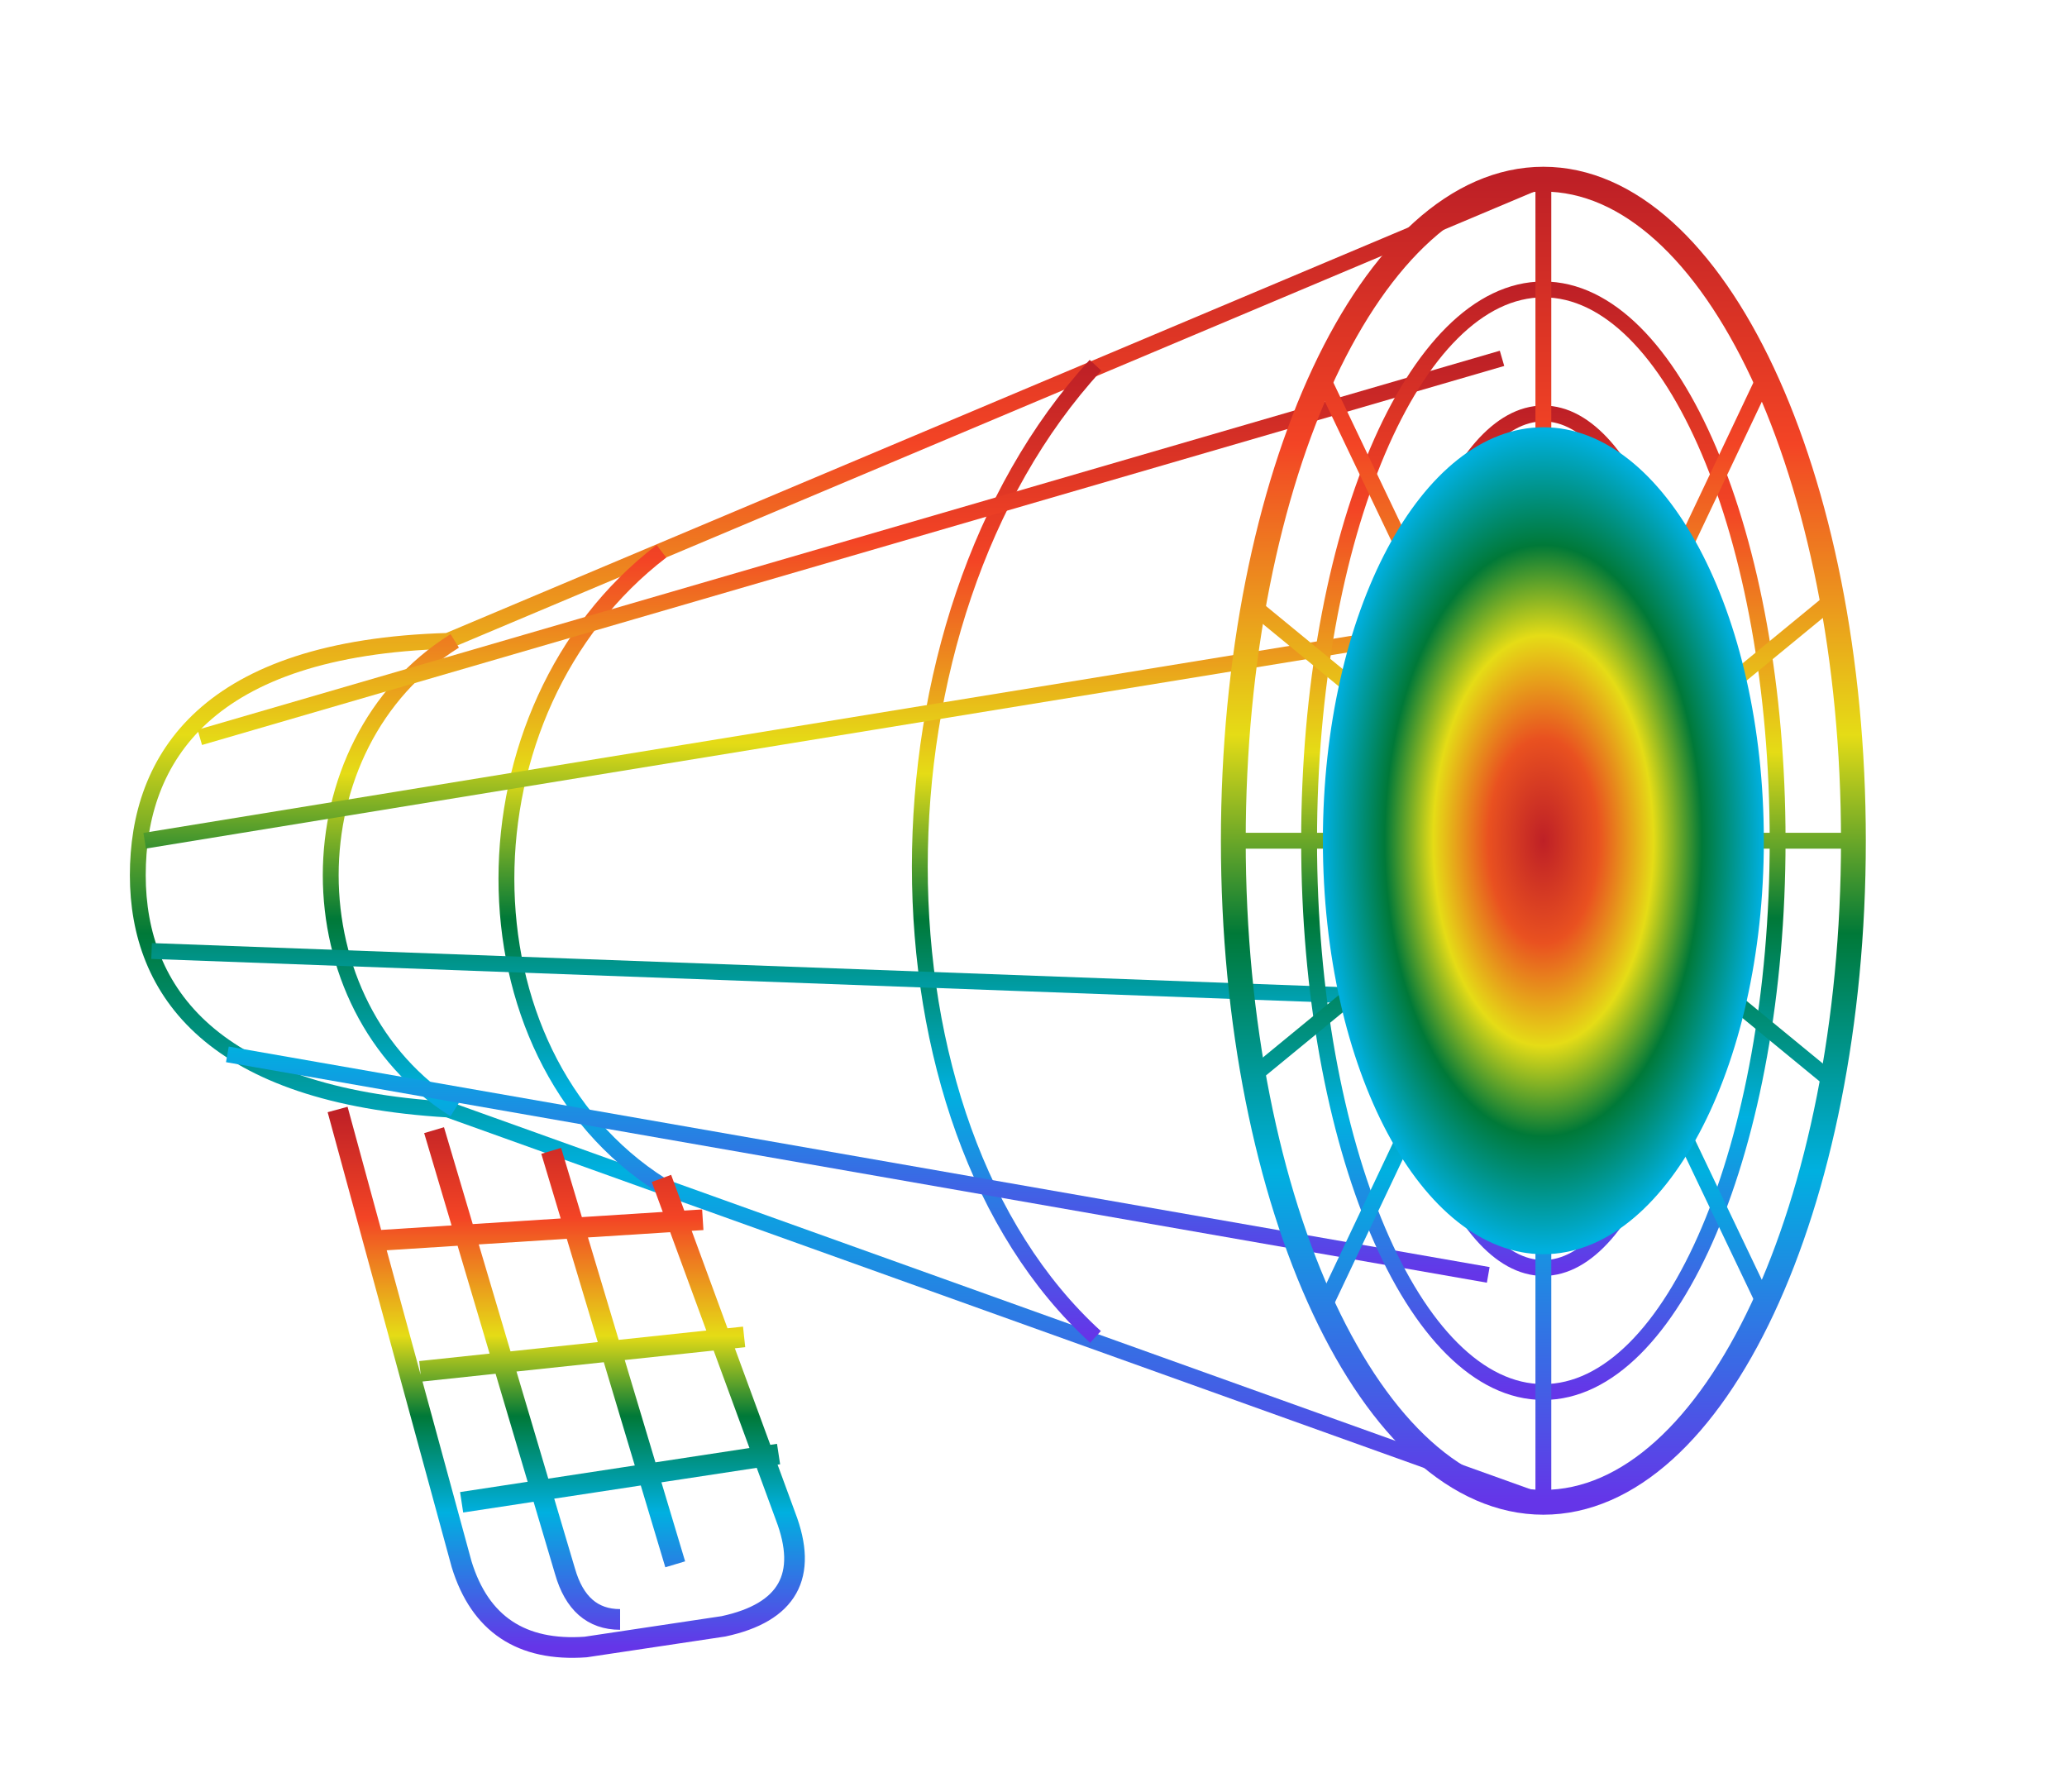
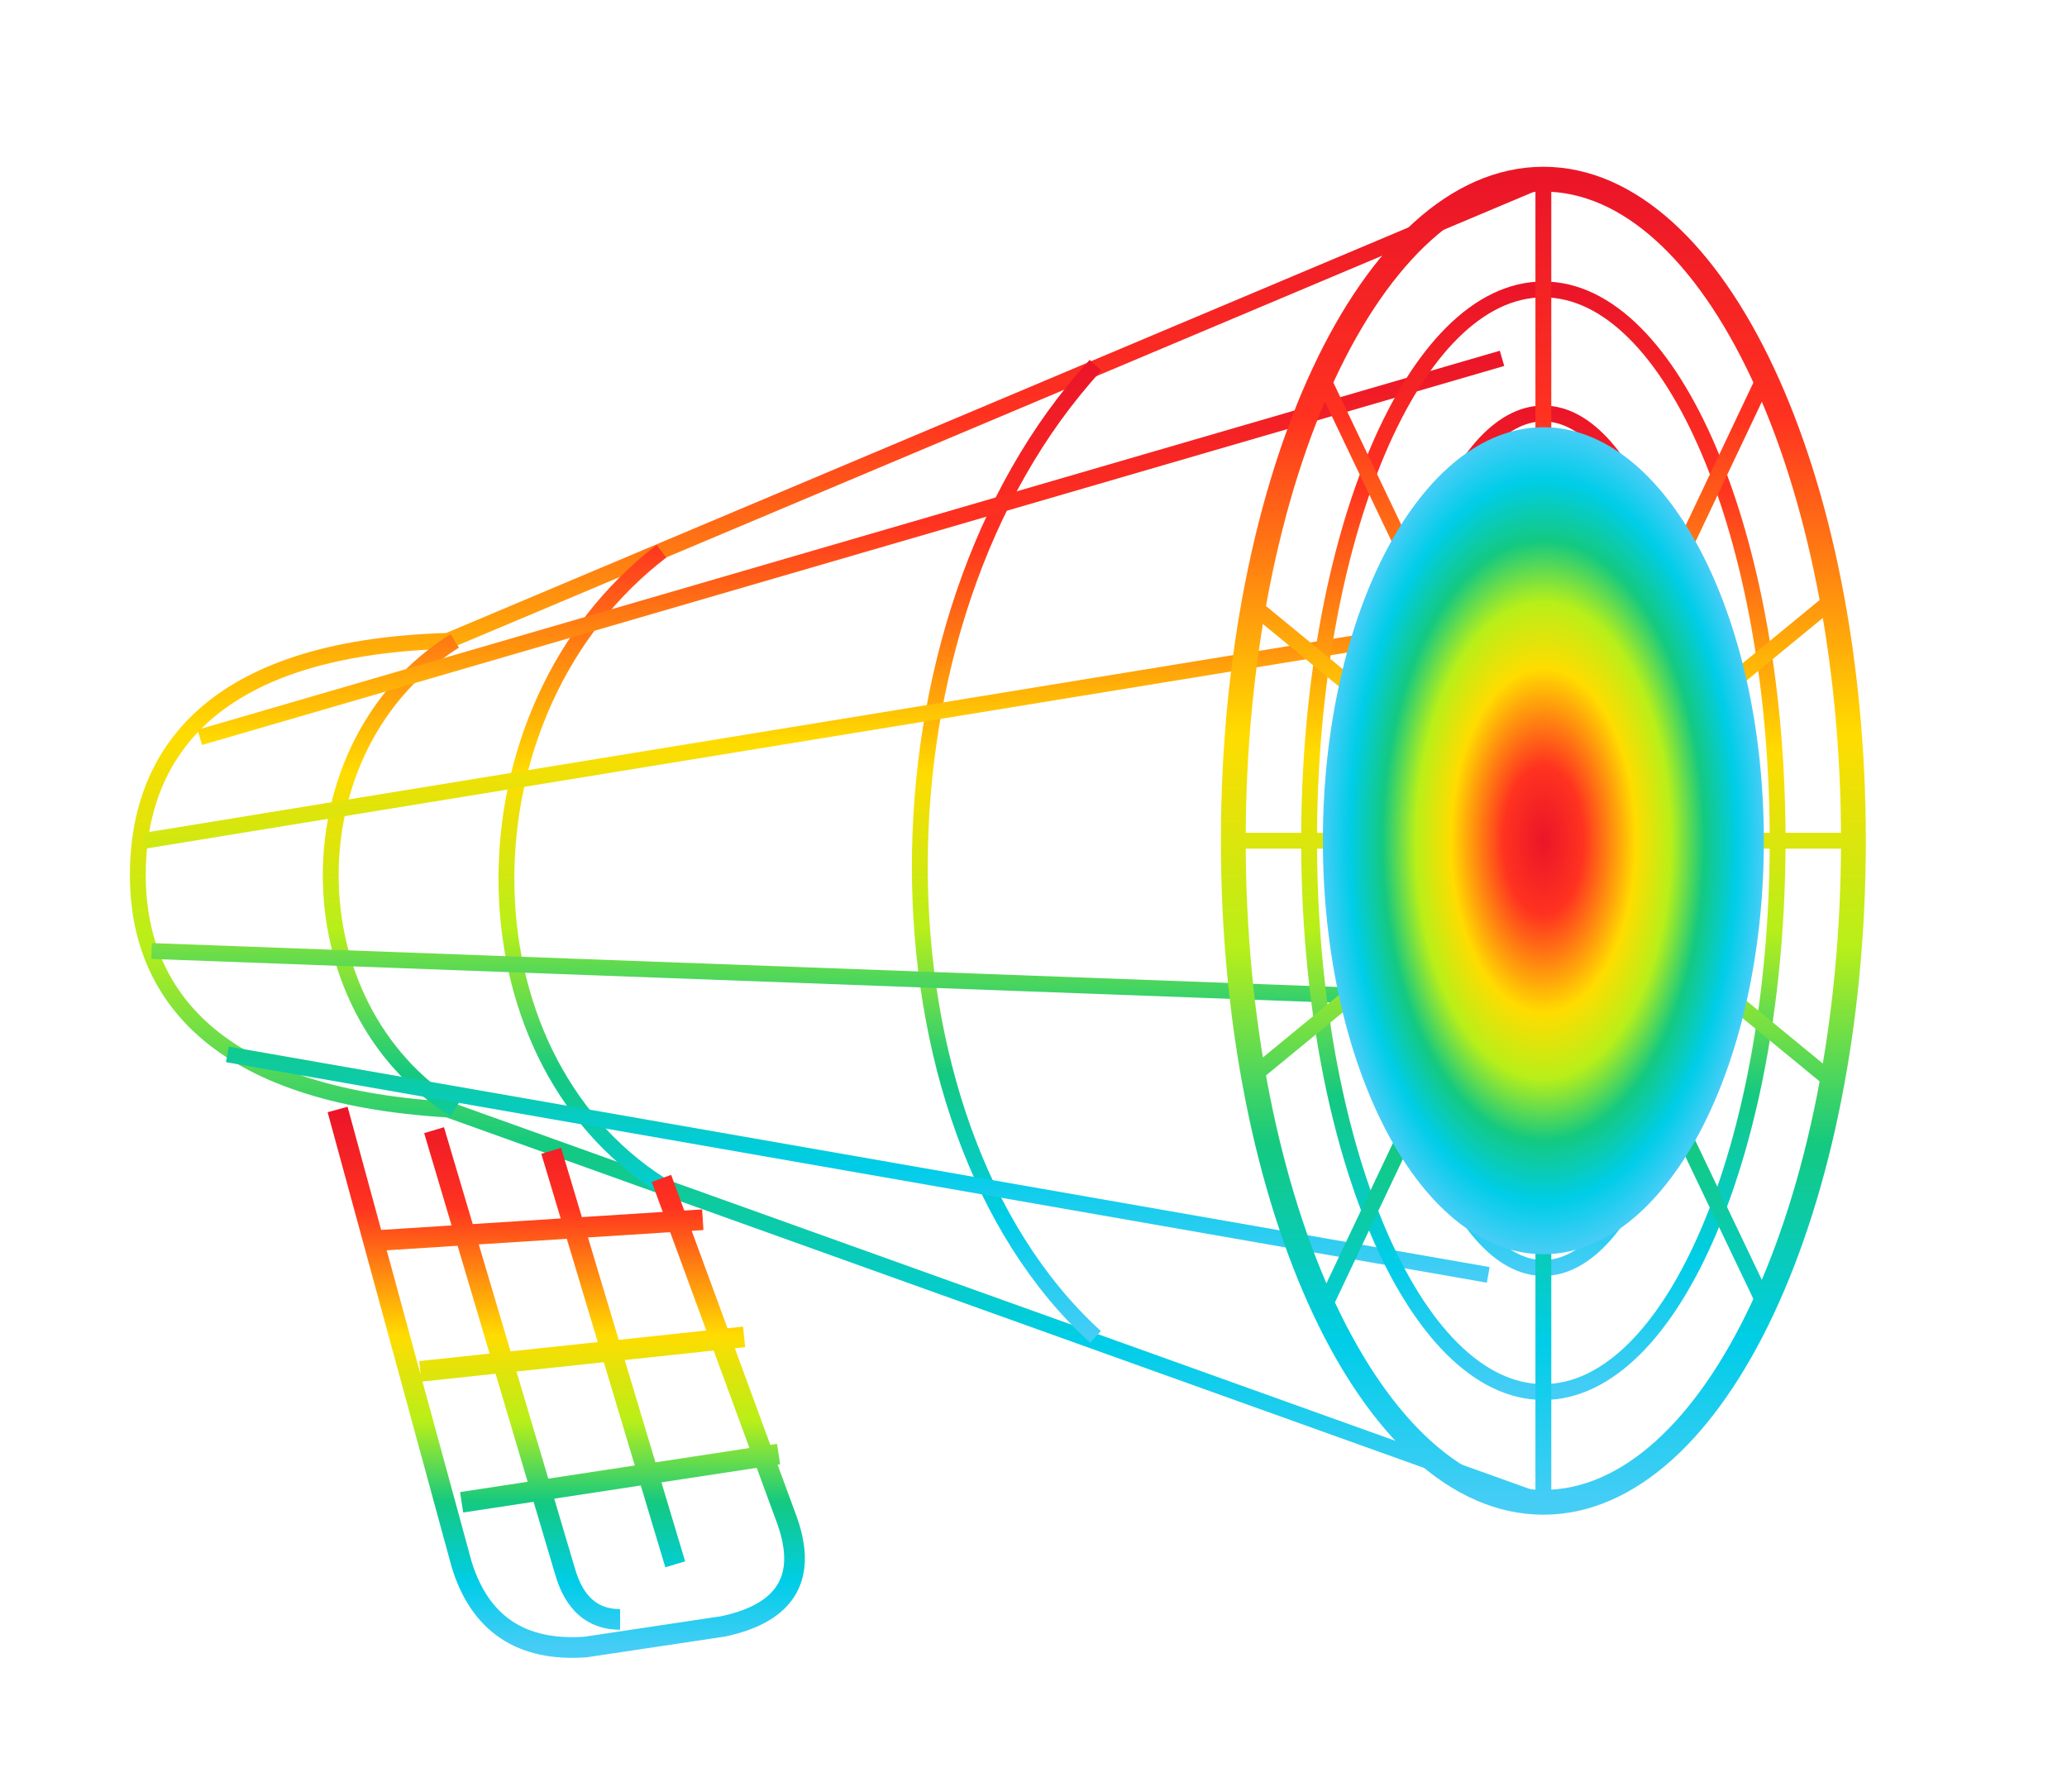
<svg xmlns="http://www.w3.org/2000/svg" viewBox="0 0 300 260" fill="none">
  <defs>
    <linearGradient id="spectrum" x1="0" y1="0" x2="0" y2="1">
-       <stop stop-color="#be2026" />
-       <stop offset=".2" stop-color="#f34425" />
-       <stop offset=".42" stop-color="#e5dc16" />
-       <stop offset=".57" stop-color="#007938" />
-       <stop offset=".75" stop-color="#00b0e0" />
-       <stop offset="1" stop-color="#6535e8" />
+       <stop offset="0" stop-color="#EB1528" />
+       <stop offset="0.18" stop-color="#FF3220" />
+       <stop offset="0.42" stop-color="#FFDC00" />
+       <stop offset="0.58" stop-color="#B8EF19" />
+       <stop offset="0.73" stop-color="#14C980" />
+       <stop offset="0.88" stop-color="#00CDE8" />
+       <stop offset="1" stop-color="#45CDF6" />
    </linearGradient>
    <radialGradient id="voice">
-       <stop stop-color="#be2026" />
-       <stop offset=".25" stop-color="#e95120" />
-       <stop offset=".5" stop-color="#e5dc16" />
-       <stop offset=".72" stop-color="#007938" />
-       <stop offset="1" stop-color="#00b0e0" />
+       <stop offset="0" stop-color="#EB1528" />
+       <stop offset="0.18" stop-color="#FF3220" />
+       <stop offset="0.42" stop-color="#FFDC00" />
+       <stop offset="0.58" stop-color="#B8EF19" />
+       <stop offset="0.73" stop-color="#14C980" />
+       <stop offset="0.88" stop-color="#00CDE8" />
+       <stop offset="1" stop-color="#45CDF6" />
    </radialGradient>
  </defs>
  <g stroke="url(#spectrum)" stroke-width="2.3" stroke-linejoin="round">
    <path d="M65 93C30 94 20 110 20 127s11 32 45 34L224 218M65 93 224 26" />
    <path d="M66 93c-24 15-24 53 0 68M96 80c-30 23-30 73 0 92M159 53c-34 37-34 110 0 141" />
    <path d="M29 107 218 52M21 122 211 91M22 138 211 145M33 153 216 185" />
    <ellipse cx="224" cy="122" rx="45" ry="96" stroke-width="3.6" />
    <ellipse cx="224" cy="122" rx="34" ry="80" />
    <ellipse cx="224" cy="122" rx="23" ry="62" />
    <path d="m224 26 0 192M192 55l64 134M182 88l84 69M179 122h90M182 156l84-69M192 190l64-135" />
    <path d="m49 161 18 66q4 13 18 12l20-3q14-3 9-16l-18-49M63 164l19 64q2 7 8 7M80 167l18 60M55 180l47-3M61 199l47-5M67 218l46-7" stroke-width="3" />
  </g>
  <ellipse cx="224" cy="122" rx="32" ry="60" fill="url(#voice)" />
</svg>
